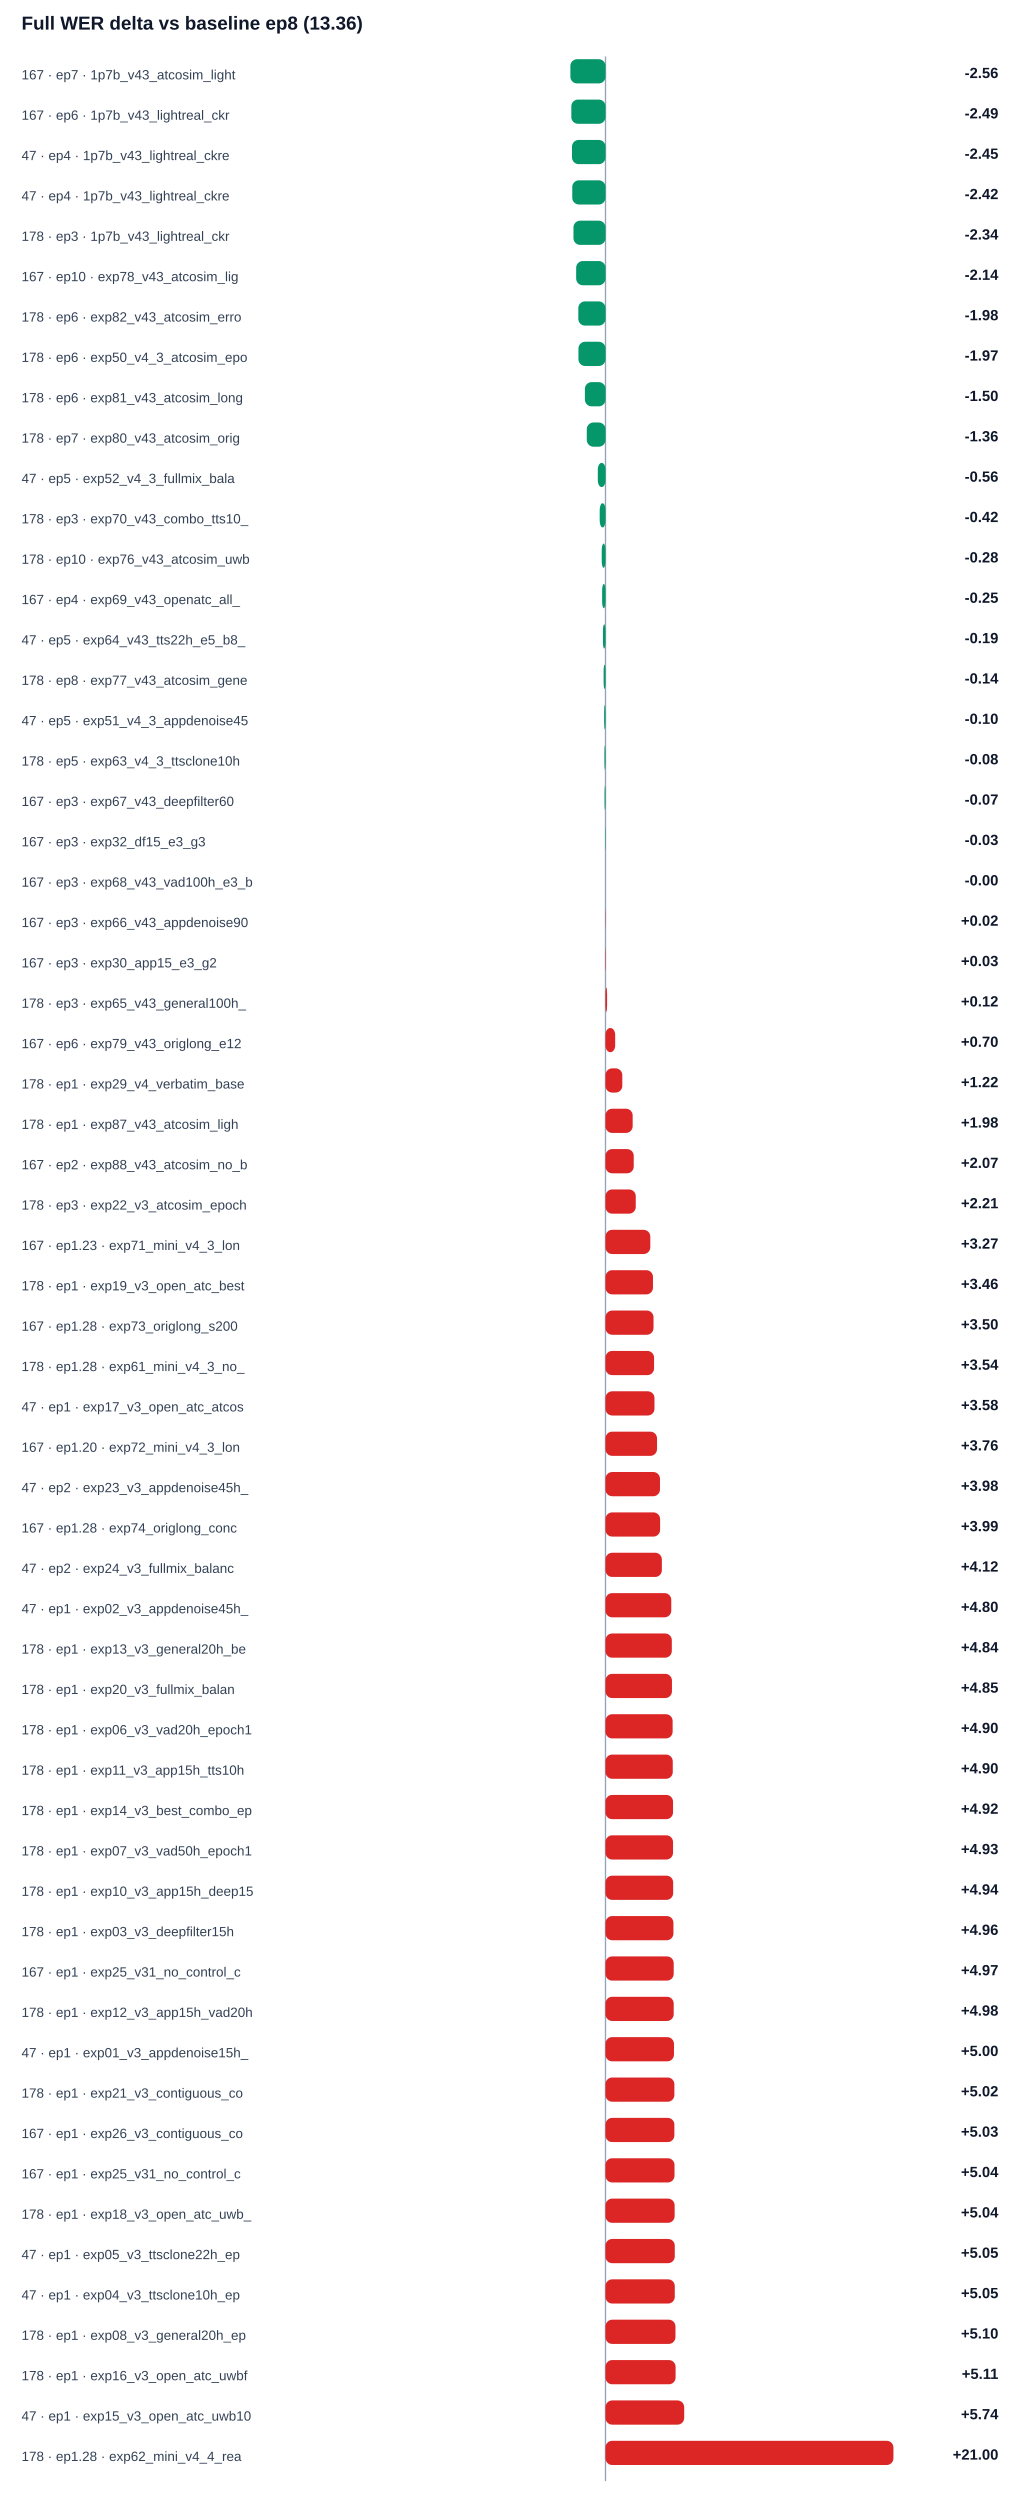
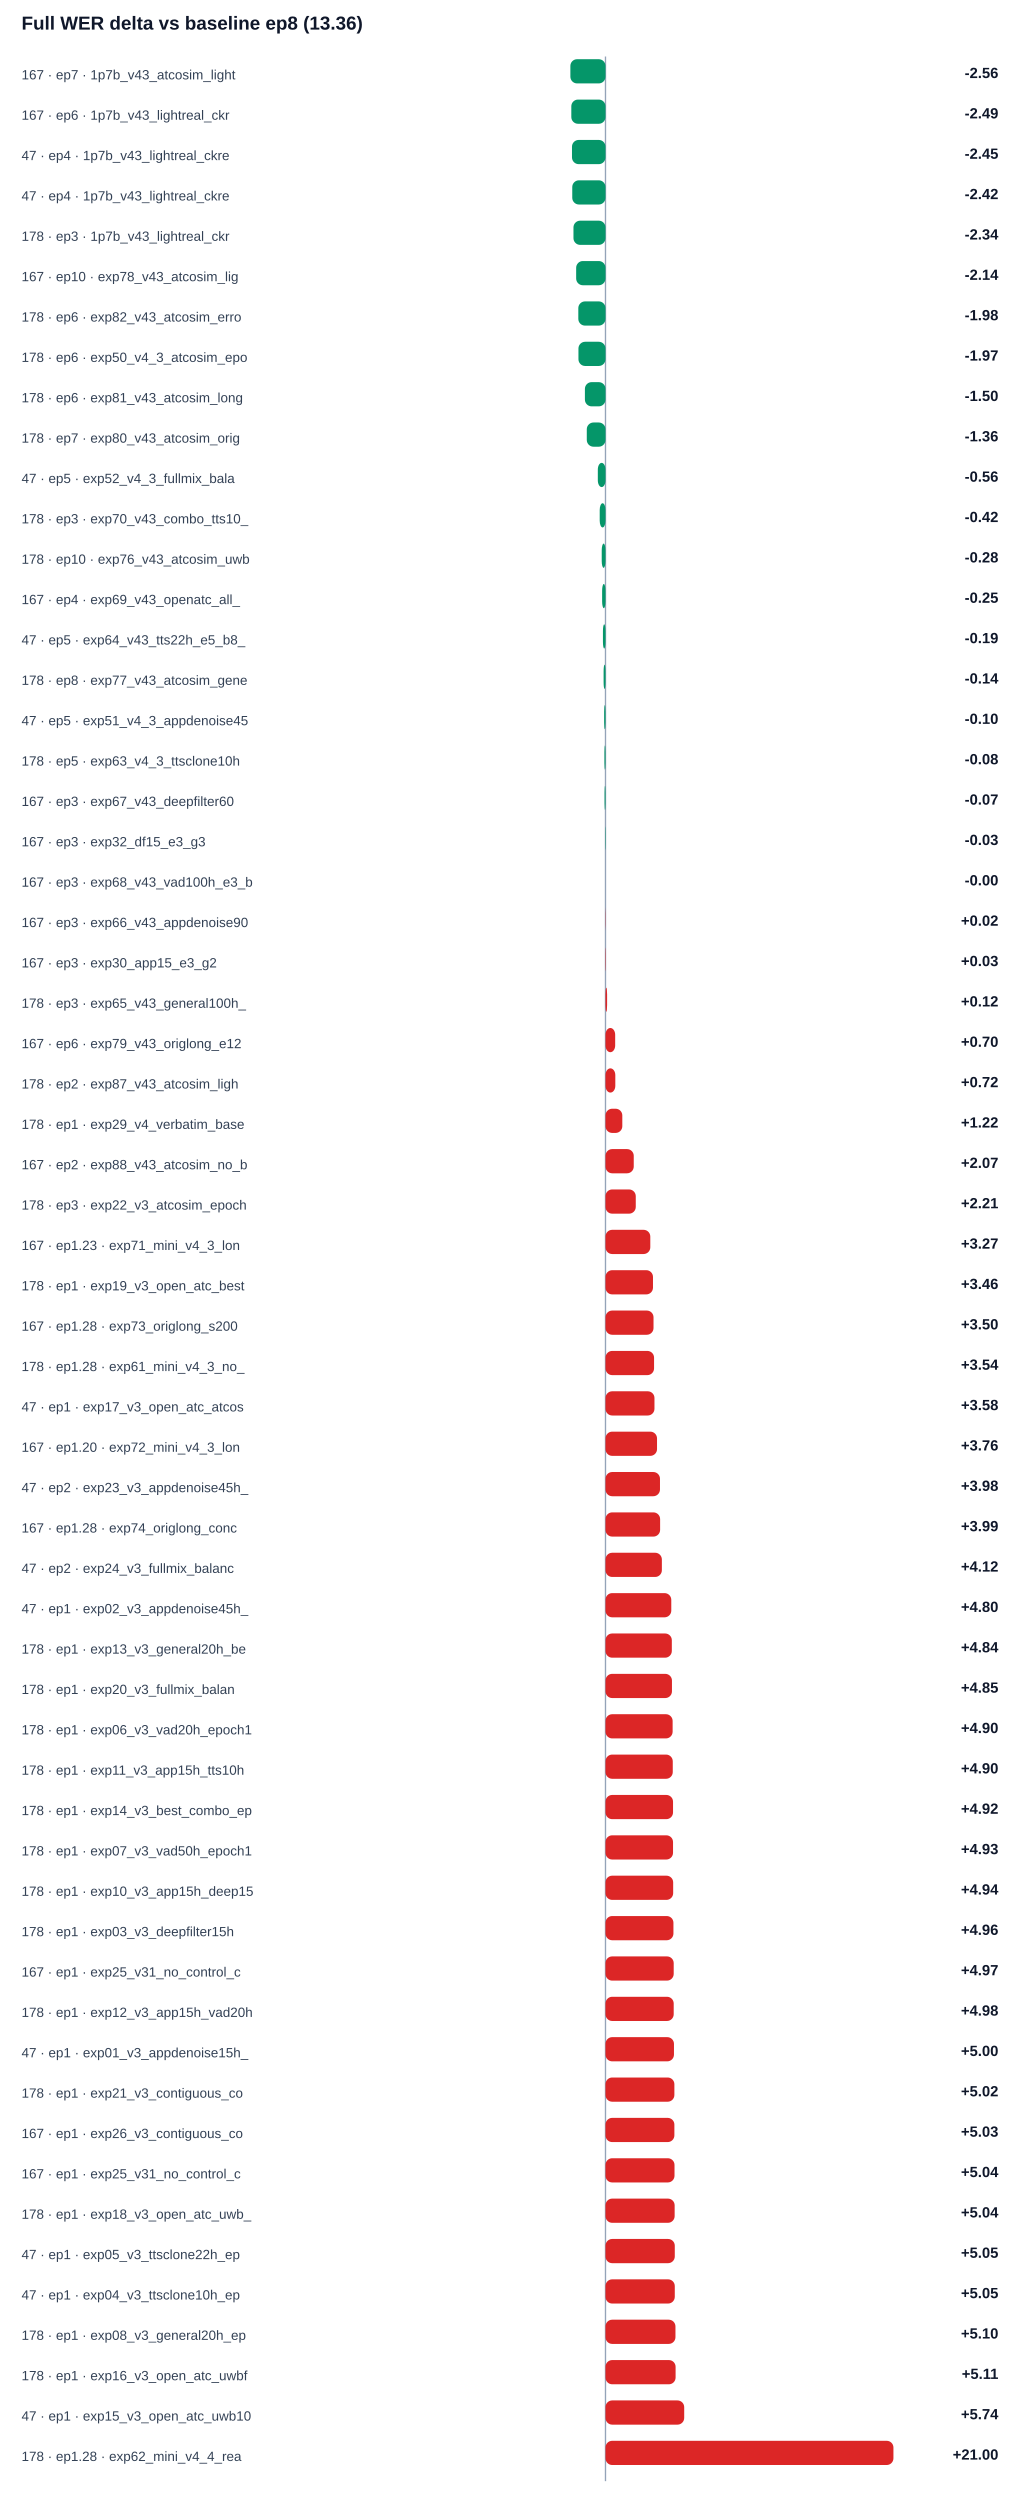
<svg xmlns="http://www.w3.org/2000/svg" width="100%" viewBox="0 0 760 1858" style="max-width:760px;background:#ffffff;border:1px solid #e5e7eb;border-radius:10px;">
  <text x="16.0" y="22.0" font-size="14" fill="#0f172a" text-anchor="start" font-family="Arial, sans-serif" font-weight="700">Full WER delta vs baseline ep8 (13.36)</text>
  <line x1="450" y1="42" x2="450" y2="1844" stroke="#94a3b8" />
  <text x="16.0" y="59.0" font-size="10" fill="#334155" text-anchor="start" font-family="Arial, sans-serif" font-weight="400">167 · ep7 · 1p7b_v43_atcosim_light</text>
  <rect x="423.9" y="44" width="26.1" height="18" rx="5" fill="#059669" />
  <text x="742.0" y="58.0" font-size="11" fill="#0f172a" text-anchor="end" font-family="Arial, sans-serif" font-weight="700">-2.56</text>
  <text x="16.0" y="89.0" font-size="10" fill="#334155" text-anchor="start" font-family="Arial, sans-serif" font-weight="400">167 · ep6 · 1p7b_v43_lightreal_ckr</text>
  <rect x="424.6" y="74" width="25.4" height="18" rx="5" fill="#059669" />
  <text x="742.0" y="88.0" font-size="11" fill="#0f172a" text-anchor="end" font-family="Arial, sans-serif" font-weight="700">-2.49</text>
  <text x="16.0" y="119.0" font-size="10" fill="#334155" text-anchor="start" font-family="Arial, sans-serif" font-weight="400">47 · ep4 · 1p7b_v43_lightreal_ckre</text>
  <rect x="425.1" y="104" width="24.9" height="18" rx="5" fill="#059669" />
  <text x="742.0" y="118.0" font-size="11" fill="#0f172a" text-anchor="end" font-family="Arial, sans-serif" font-weight="700">-2.45</text>
  <text x="16.0" y="149.0" font-size="10" fill="#334155" text-anchor="start" font-family="Arial, sans-serif" font-weight="400">47 · ep4 · 1p7b_v43_lightreal_ckre</text>
  <rect x="425.3" y="134" width="24.7" height="18" rx="5" fill="#059669" />
  <text x="742.0" y="148.0" font-size="11" fill="#0f172a" text-anchor="end" font-family="Arial, sans-serif" font-weight="700">-2.42</text>
  <text x="16.0" y="179.0" font-size="10" fill="#334155" text-anchor="start" font-family="Arial, sans-serif" font-weight="400">178 · ep3 · 1p7b_v43_lightreal_ckr</text>
  <rect x="426.2" y="164" width="23.8" height="18" rx="5" fill="#059669" />
  <text x="742.0" y="178.0" font-size="11" fill="#0f172a" text-anchor="end" font-family="Arial, sans-serif" font-weight="700">-2.34</text>
  <text x="16.0" y="209.0" font-size="10" fill="#334155" text-anchor="start" font-family="Arial, sans-serif" font-weight="400">167 · ep10 · exp78_v43_atcosim_lig</text>
  <rect x="428.2" y="194" width="21.8" height="18" rx="5" fill="#059669" />
  <text x="742.0" y="208.0" font-size="11" fill="#0f172a" text-anchor="end" font-family="Arial, sans-serif" font-weight="700">-2.14</text>
  <text x="16.0" y="239.0" font-size="10" fill="#334155" text-anchor="start" font-family="Arial, sans-serif" font-weight="400">178 · ep6 · exp82_v43_atcosim_erro</text>
  <rect x="429.8" y="224" width="20.2" height="18" rx="5" fill="#059669" />
  <text x="742.0" y="238.0" font-size="11" fill="#0f172a" text-anchor="end" font-family="Arial, sans-serif" font-weight="700">-1.98</text>
  <text x="16.0" y="269.0" font-size="10" fill="#334155" text-anchor="start" font-family="Arial, sans-serif" font-weight="400">178 · ep6 · exp50_v4_3_atcosim_epo</text>
  <rect x="429.9" y="254" width="20.1" height="18" rx="5" fill="#059669" />
  <text x="742.0" y="268.0" font-size="11" fill="#0f172a" text-anchor="end" font-family="Arial, sans-serif" font-weight="700">-1.97</text>
  <text x="16.0" y="299.0" font-size="10" fill="#334155" text-anchor="start" font-family="Arial, sans-serif" font-weight="400">178 · ep6 · exp81_v43_atcosim_long</text>
  <rect x="434.7" y="284" width="15.3" height="18" rx="5" fill="#059669" />
  <text x="742.0" y="298.0" font-size="11" fill="#0f172a" text-anchor="end" font-family="Arial, sans-serif" font-weight="700">-1.50</text>
  <text x="16.0" y="329.0" font-size="10" fill="#334155" text-anchor="start" font-family="Arial, sans-serif" font-weight="400">178 · ep7 · exp80_v43_atcosim_orig</text>
  <rect x="436.1" y="314" width="13.9" height="18" rx="5" fill="#059669" />
  <text x="742.0" y="328.0" font-size="11" fill="#0f172a" text-anchor="end" font-family="Arial, sans-serif" font-weight="700">-1.36</text>
  <text x="16.0" y="359.0" font-size="10" fill="#334155" text-anchor="start" font-family="Arial, sans-serif" font-weight="400">47 · ep5 · exp52_v4_3_fullmix_bala</text>
  <rect x="444.3" y="344" width="5.7" height="18" rx="5" fill="#059669" />
  <text x="742.0" y="358.0" font-size="11" fill="#0f172a" text-anchor="end" font-family="Arial, sans-serif" font-weight="700">-0.56</text>
  <text x="16.0" y="389.0" font-size="10" fill="#334155" text-anchor="start" font-family="Arial, sans-serif" font-weight="400">178 · ep3 · exp70_v43_combo_tts10_</text>
  <rect x="445.7" y="374" width="4.3" height="18" rx="5" fill="#059669" />
  <text x="742.0" y="388.0" font-size="11" fill="#0f172a" text-anchor="end" font-family="Arial, sans-serif" font-weight="700">-0.42</text>
  <text x="16.0" y="419.0" font-size="10" fill="#334155" text-anchor="start" font-family="Arial, sans-serif" font-weight="400">178 · ep10 · exp76_v43_atcosim_uwb</text>
  <rect x="447.2" y="404" width="2.8" height="18" rx="5" fill="#059669" />
  <text x="742.0" y="418.0" font-size="11" fill="#0f172a" text-anchor="end" font-family="Arial, sans-serif" font-weight="700">-0.28</text>
  <text x="16.0" y="449.0" font-size="10" fill="#334155" text-anchor="start" font-family="Arial, sans-serif" font-weight="400">167 · ep4 · exp69_v43_openatc_all_</text>
  <rect x="447.5" y="434" width="2.5" height="18" rx="5" fill="#059669" />
  <text x="742.0" y="448.0" font-size="11" fill="#0f172a" text-anchor="end" font-family="Arial, sans-serif" font-weight="700">-0.25</text>
  <text x="16.0" y="479.0" font-size="10" fill="#334155" text-anchor="start" font-family="Arial, sans-serif" font-weight="400">47 · ep5 · exp64_v43_tts22h_e5_b8_</text>
  <rect x="448.1" y="464" width="1.9" height="18" rx="5" fill="#059669" />
  <text x="742.0" y="478.0" font-size="11" fill="#0f172a" text-anchor="end" font-family="Arial, sans-serif" font-weight="700">-0.19</text>
  <text x="16.0" y="509.0" font-size="10" fill="#334155" text-anchor="start" font-family="Arial, sans-serif" font-weight="400">178 · ep8 · exp77_v43_atcosim_gene</text>
  <rect x="448.6" y="494" width="1.4" height="18" rx="5" fill="#059669" />
  <text x="742.0" y="508.0" font-size="11" fill="#0f172a" text-anchor="end" font-family="Arial, sans-serif" font-weight="700">-0.14</text>
  <text x="16.0" y="539.0" font-size="10" fill="#334155" text-anchor="start" font-family="Arial, sans-serif" font-weight="400">47 · ep5 · exp51_v4_3_appdenoise45</text>
  <rect x="449.0" y="524" width="1.0" height="18" rx="5" fill="#059669" />
  <text x="742.0" y="538.0" font-size="11" fill="#0f172a" text-anchor="end" font-family="Arial, sans-serif" font-weight="700">-0.10</text>
  <text x="16.0" y="569.0" font-size="10" fill="#334155" text-anchor="start" font-family="Arial, sans-serif" font-weight="400">178 · ep5 · exp63_v4_3_ttsclone10h</text>
  <rect x="449.2" y="554" width="0.8" height="18" rx="5" fill="#059669" />
  <text x="742.0" y="568.0" font-size="11" fill="#0f172a" text-anchor="end" font-family="Arial, sans-serif" font-weight="700">-0.08</text>
  <text x="16.0" y="599.0" font-size="10" fill="#334155" text-anchor="start" font-family="Arial, sans-serif" font-weight="400">167 · ep3 · exp67_v43_deepfilter60</text>
  <rect x="449.3" y="584" width="0.7" height="18" rx="5" fill="#059669" />
  <text x="742.0" y="598.0" font-size="11" fill="#0f172a" text-anchor="end" font-family="Arial, sans-serif" font-weight="700">-0.07</text>
  <text x="16.0" y="629.0" font-size="10" fill="#334155" text-anchor="start" font-family="Arial, sans-serif" font-weight="400">167 · ep3 · exp32_df15_e3_g3</text>
  <rect x="449.7" y="614" width="0.3" height="18" rx="5" fill="#059669" />
  <text x="742.0" y="628.0" font-size="11" fill="#0f172a" text-anchor="end" font-family="Arial, sans-serif" font-weight="700">-0.03</text>
  <text x="16.0" y="659.0" font-size="10" fill="#334155" text-anchor="start" font-family="Arial, sans-serif" font-weight="400">167 · ep3 · exp68_v43_vad100h_e3_b</text>
  <rect x="450.0" y="644" width="0.0" height="18" rx="5" fill="#059669" />
  <text x="742.0" y="658.0" font-size="11" fill="#0f172a" text-anchor="end" font-family="Arial, sans-serif" font-weight="700">-0.00</text>
  <text x="16.0" y="689.0" font-size="10" fill="#334155" text-anchor="start" font-family="Arial, sans-serif" font-weight="400">167 · ep3 · exp66_v43_appdenoise90</text>
  <rect x="450.0" y="674" width="0.2" height="18" rx="5" fill="#dc2626" />
  <text x="742.0" y="688.0" font-size="11" fill="#0f172a" text-anchor="end" font-family="Arial, sans-serif" font-weight="700">+0.02</text>
  <text x="16.0" y="719.0" font-size="10" fill="#334155" text-anchor="start" font-family="Arial, sans-serif" font-weight="400">167 · ep3 · exp30_app15_e3_g2</text>
  <rect x="450.0" y="704" width="0.3" height="18" rx="5" fill="#dc2626" />
  <text x="742.0" y="718.0" font-size="11" fill="#0f172a" text-anchor="end" font-family="Arial, sans-serif" font-weight="700">+0.03</text>
  <text x="16.0" y="749.0" font-size="10" fill="#334155" text-anchor="start" font-family="Arial, sans-serif" font-weight="400">178 · ep3 · exp65_v43_general100h_</text>
  <rect x="450.0" y="734" width="1.2" height="18" rx="5" fill="#dc2626" />
  <text x="742.0" y="748.0" font-size="11" fill="#0f172a" text-anchor="end" font-family="Arial, sans-serif" font-weight="700">+0.12</text>
  <text x="16.0" y="779.0" font-size="10" fill="#334155" text-anchor="start" font-family="Arial, sans-serif" font-weight="400">167 · ep6 · exp79_v43_origlong_e12</text>
  <rect x="450.0" y="764" width="7.2" height="18" rx="5" fill="#dc2626" />
  <text x="742.0" y="778.0" font-size="11" fill="#0f172a" text-anchor="end" font-family="Arial, sans-serif" font-weight="700">+0.70</text>
-   <text x="16.0" y="809.0" font-size="10" fill="#334155" text-anchor="start" font-family="Arial, sans-serif" font-weight="400">178 · ep1 · exp29_v4_verbatim_base</text>
-   <rect x="450.0" y="794" width="12.5" height="18" rx="5" fill="#dc2626" />
-   <text x="742.0" y="808.0" font-size="11" fill="#0f172a" text-anchor="end" font-family="Arial, sans-serif" font-weight="700">+1.22</text>
-   <text x="16.0" y="839.0" font-size="10" fill="#334155" text-anchor="start" font-family="Arial, sans-serif" font-weight="400">178 · ep1 · exp87_v43_atcosim_ligh</text>
-   <rect x="450.0" y="824" width="20.2" height="18" rx="5" fill="#dc2626" />
-   <text x="742.0" y="838.0" font-size="11" fill="#0f172a" text-anchor="end" font-family="Arial, sans-serif" font-weight="700">+1.98</text>
+   <text x="16.0" y="809.0" font-size="10" fill="#334155" text-anchor="start" font-family="Arial, sans-serif" font-weight="400">178 · ep2 · exp87_v43_atcosim_ligh</text>
+   <rect x="450.0" y="794" width="7.3" height="18" rx="5" fill="#dc2626" />
+   <text x="742.0" y="808.0" font-size="11" fill="#0f172a" text-anchor="end" font-family="Arial, sans-serif" font-weight="700">+0.72</text>
+   <text x="16.0" y="839.0" font-size="10" fill="#334155" text-anchor="start" font-family="Arial, sans-serif" font-weight="400">178 · ep1 · exp29_v4_verbatim_base</text>
+   <rect x="450.0" y="824" width="12.5" height="18" rx="5" fill="#dc2626" />
+   <text x="742.0" y="838.0" font-size="11" fill="#0f172a" text-anchor="end" font-family="Arial, sans-serif" font-weight="700">+1.22</text>
  <text x="16.0" y="869.0" font-size="10" fill="#334155" text-anchor="start" font-family="Arial, sans-serif" font-weight="400">167 · ep2 · exp88_v43_atcosim_no_b</text>
  <rect x="450.0" y="854" width="21.0" height="18" rx="5" fill="#dc2626" />
  <text x="742.0" y="868.0" font-size="11" fill="#0f172a" text-anchor="end" font-family="Arial, sans-serif" font-weight="700">+2.07</text>
  <text x="16.0" y="899.0" font-size="10" fill="#334155" text-anchor="start" font-family="Arial, sans-serif" font-weight="400">178 · ep3 · exp22_v3_atcosim_epoch</text>
  <rect x="450.0" y="884" width="22.5" height="18" rx="5" fill="#dc2626" />
  <text x="742.0" y="898.0" font-size="11" fill="#0f172a" text-anchor="end" font-family="Arial, sans-serif" font-weight="700">+2.21</text>
  <text x="16.0" y="929.0" font-size="10" fill="#334155" text-anchor="start" font-family="Arial, sans-serif" font-weight="400">167 · ep1.23 · exp71_mini_v4_3_lon</text>
  <rect x="450.0" y="914" width="33.3" height="18" rx="5" fill="#dc2626" />
  <text x="742.0" y="928.0" font-size="11" fill="#0f172a" text-anchor="end" font-family="Arial, sans-serif" font-weight="700">+3.27</text>
  <text x="16.0" y="959.0" font-size="10" fill="#334155" text-anchor="start" font-family="Arial, sans-serif" font-weight="400">178 · ep1 · exp19_v3_open_atc_best</text>
  <rect x="450.0" y="944" width="35.3" height="18" rx="5" fill="#dc2626" />
  <text x="742.0" y="958.0" font-size="11" fill="#0f172a" text-anchor="end" font-family="Arial, sans-serif" font-weight="700">+3.46</text>
  <text x="16.0" y="989.0" font-size="10" fill="#334155" text-anchor="start" font-family="Arial, sans-serif" font-weight="400">167 · ep1.28 · exp73_origlong_s200</text>
  <rect x="450.0" y="974" width="35.7" height="18" rx="5" fill="#dc2626" />
  <text x="742.0" y="988.0" font-size="11" fill="#0f172a" text-anchor="end" font-family="Arial, sans-serif" font-weight="700">+3.50</text>
  <text x="16.0" y="1019.0" font-size="10" fill="#334155" text-anchor="start" font-family="Arial, sans-serif" font-weight="400">178 · ep1.28 · exp61_mini_v4_3_no_</text>
  <rect x="450.0" y="1004" width="36.1" height="18" rx="5" fill="#dc2626" />
  <text x="742.0" y="1018.0" font-size="11" fill="#0f172a" text-anchor="end" font-family="Arial, sans-serif" font-weight="700">+3.54</text>
  <text x="16.0" y="1049.0" font-size="10" fill="#334155" text-anchor="start" font-family="Arial, sans-serif" font-weight="400">47 · ep1 · exp17_v3_open_atc_atcos</text>
  <rect x="450.0" y="1034" width="36.4" height="18" rx="5" fill="#dc2626" />
  <text x="742.0" y="1048.0" font-size="11" fill="#0f172a" text-anchor="end" font-family="Arial, sans-serif" font-weight="700">+3.58</text>
  <text x="16.0" y="1079.0" font-size="10" fill="#334155" text-anchor="start" font-family="Arial, sans-serif" font-weight="400">167 · ep1.20 · exp72_mini_v4_3_lon</text>
  <rect x="450.0" y="1064" width="38.3" height="18" rx="5" fill="#dc2626" />
  <text x="742.0" y="1078.0" font-size="11" fill="#0f172a" text-anchor="end" font-family="Arial, sans-serif" font-weight="700">+3.76</text>
  <text x="16.0" y="1109.0" font-size="10" fill="#334155" text-anchor="start" font-family="Arial, sans-serif" font-weight="400">47 · ep2 · exp23_v3_appdenoise45h_</text>
  <rect x="450.0" y="1094" width="40.5" height="18" rx="5" fill="#dc2626" />
  <text x="742.0" y="1108.0" font-size="11" fill="#0f172a" text-anchor="end" font-family="Arial, sans-serif" font-weight="700">+3.98</text>
  <text x="16.0" y="1139.0" font-size="10" fill="#334155" text-anchor="start" font-family="Arial, sans-serif" font-weight="400">167 · ep1.28 · exp74_origlong_conc</text>
  <rect x="450.0" y="1124" width="40.6" height="18" rx="5" fill="#dc2626" />
  <text x="742.0" y="1138.0" font-size="11" fill="#0f172a" text-anchor="end" font-family="Arial, sans-serif" font-weight="700">+3.99</text>
  <text x="16.0" y="1169.0" font-size="10" fill="#334155" text-anchor="start" font-family="Arial, sans-serif" font-weight="400">47 · ep2 · exp24_v3_fullmix_balanc</text>
  <rect x="450.0" y="1154" width="41.9" height="18" rx="5" fill="#dc2626" />
  <text x="742.0" y="1168.0" font-size="11" fill="#0f172a" text-anchor="end" font-family="Arial, sans-serif" font-weight="700">+4.12</text>
  <text x="16.0" y="1199.0" font-size="10" fill="#334155" text-anchor="start" font-family="Arial, sans-serif" font-weight="400">47 · ep1 · exp02_v3_appdenoise45h_</text>
  <rect x="450.0" y="1184" width="48.9" height="18" rx="5" fill="#dc2626" />
  <text x="742.0" y="1198.0" font-size="11" fill="#0f172a" text-anchor="end" font-family="Arial, sans-serif" font-weight="700">+4.80</text>
  <text x="16.0" y="1229.0" font-size="10" fill="#334155" text-anchor="start" font-family="Arial, sans-serif" font-weight="400">178 · ep1 · exp13_v3_general20h_be</text>
  <rect x="450.0" y="1214" width="49.3" height="18" rx="5" fill="#dc2626" />
  <text x="742.0" y="1228.0" font-size="11" fill="#0f172a" text-anchor="end" font-family="Arial, sans-serif" font-weight="700">+4.84</text>
  <text x="16.0" y="1259.0" font-size="10" fill="#334155" text-anchor="start" font-family="Arial, sans-serif" font-weight="400">178 · ep1 · exp20_v3_fullmix_balan</text>
  <rect x="450.0" y="1244" width="49.4" height="18" rx="5" fill="#dc2626" />
  <text x="742.0" y="1258.0" font-size="11" fill="#0f172a" text-anchor="end" font-family="Arial, sans-serif" font-weight="700">+4.85</text>
  <text x="16.0" y="1289.0" font-size="10" fill="#334155" text-anchor="start" font-family="Arial, sans-serif" font-weight="400">178 · ep1 · exp06_v3_vad20h_epoch1</text>
  <rect x="450.0" y="1274" width="49.9" height="18" rx="5" fill="#dc2626" />
  <text x="742.0" y="1288.0" font-size="11" fill="#0f172a" text-anchor="end" font-family="Arial, sans-serif" font-weight="700">+4.90</text>
  <text x="16.0" y="1319.0" font-size="10" fill="#334155" text-anchor="start" font-family="Arial, sans-serif" font-weight="400">178 · ep1 · exp11_v3_app15h_tts10h</text>
  <rect x="450.0" y="1304" width="50.0" height="18" rx="5" fill="#dc2626" />
  <text x="742.0" y="1318.0" font-size="11" fill="#0f172a" text-anchor="end" font-family="Arial, sans-serif" font-weight="700">+4.90</text>
  <text x="16.0" y="1349.0" font-size="10" fill="#334155" text-anchor="start" font-family="Arial, sans-serif" font-weight="400">178 · ep1 · exp14_v3_best_combo_ep</text>
  <rect x="450.0" y="1334" width="50.2" height="18" rx="5" fill="#dc2626" />
  <text x="742.0" y="1348.0" font-size="11" fill="#0f172a" text-anchor="end" font-family="Arial, sans-serif" font-weight="700">+4.92</text>
  <text x="16.0" y="1379.0" font-size="10" fill="#334155" text-anchor="start" font-family="Arial, sans-serif" font-weight="400">178 · ep1 · exp07_v3_vad50h_epoch1</text>
  <rect x="450.0" y="1364" width="50.2" height="18" rx="5" fill="#dc2626" />
  <text x="742.0" y="1378.0" font-size="11" fill="#0f172a" text-anchor="end" font-family="Arial, sans-serif" font-weight="700">+4.93</text>
  <text x="16.0" y="1409.0" font-size="10" fill="#334155" text-anchor="start" font-family="Arial, sans-serif" font-weight="400">178 · ep1 · exp10_v3_app15h_deep15</text>
  <rect x="450.0" y="1394" width="50.3" height="18" rx="5" fill="#dc2626" />
  <text x="742.0" y="1408.0" font-size="11" fill="#0f172a" text-anchor="end" font-family="Arial, sans-serif" font-weight="700">+4.94</text>
  <text x="16.0" y="1439.0" font-size="10" fill="#334155" text-anchor="start" font-family="Arial, sans-serif" font-weight="400">178 · ep1 · exp03_v3_deepfilter15h</text>
  <rect x="450.0" y="1424" width="50.5" height="18" rx="5" fill="#dc2626" />
  <text x="742.0" y="1438.0" font-size="11" fill="#0f172a" text-anchor="end" font-family="Arial, sans-serif" font-weight="700">+4.96</text>
  <text x="16.0" y="1469.0" font-size="10" fill="#334155" text-anchor="start" font-family="Arial, sans-serif" font-weight="400">167 · ep1 · exp25_v31_no_control_c</text>
  <rect x="450.0" y="1454" width="50.7" height="18" rx="5" fill="#dc2626" />
  <text x="742.0" y="1468.0" font-size="11" fill="#0f172a" text-anchor="end" font-family="Arial, sans-serif" font-weight="700">+4.97</text>
  <text x="16.0" y="1499.0" font-size="10" fill="#334155" text-anchor="start" font-family="Arial, sans-serif" font-weight="400">178 · ep1 · exp12_v3_app15h_vad20h</text>
  <rect x="450.0" y="1484" width="50.7" height="18" rx="5" fill="#dc2626" />
  <text x="742.0" y="1498.0" font-size="11" fill="#0f172a" text-anchor="end" font-family="Arial, sans-serif" font-weight="700">+4.98</text>
  <text x="16.0" y="1529.0" font-size="10" fill="#334155" text-anchor="start" font-family="Arial, sans-serif" font-weight="400">47 · ep1 · exp01_v3_appdenoise15h_</text>
  <rect x="450.0" y="1514" width="50.9" height="18" rx="5" fill="#dc2626" />
  <text x="742.0" y="1528.0" font-size="11" fill="#0f172a" text-anchor="end" font-family="Arial, sans-serif" font-weight="700">+5.00</text>
  <text x="16.0" y="1559.0" font-size="10" fill="#334155" text-anchor="start" font-family="Arial, sans-serif" font-weight="400">178 · ep1 · exp21_v3_contiguous_co</text>
  <rect x="450.0" y="1544" width="51.2" height="18" rx="5" fill="#dc2626" />
  <text x="742.0" y="1558.0" font-size="11" fill="#0f172a" text-anchor="end" font-family="Arial, sans-serif" font-weight="700">+5.02</text>
  <text x="16.0" y="1589.0" font-size="10" fill="#334155" text-anchor="start" font-family="Arial, sans-serif" font-weight="400">167 · ep1 · exp26_v3_contiguous_co</text>
  <rect x="450.0" y="1574" width="51.2" height="18" rx="5" fill="#dc2626" />
  <text x="742.0" y="1588.0" font-size="11" fill="#0f172a" text-anchor="end" font-family="Arial, sans-serif" font-weight="700">+5.03</text>
  <text x="16.0" y="1619.0" font-size="10" fill="#334155" text-anchor="start" font-family="Arial, sans-serif" font-weight="400">167 · ep1 · exp25_v31_no_control_c</text>
  <rect x="450.0" y="1604" width="51.3" height="18" rx="5" fill="#dc2626" />
  <text x="742.0" y="1618.0" font-size="11" fill="#0f172a" text-anchor="end" font-family="Arial, sans-serif" font-weight="700">+5.04</text>
  <text x="16.0" y="1649.0" font-size="10" fill="#334155" text-anchor="start" font-family="Arial, sans-serif" font-weight="400">178 · ep1 · exp18_v3_open_atc_uwb_</text>
  <rect x="450.0" y="1634" width="51.4" height="18" rx="5" fill="#dc2626" />
  <text x="742.0" y="1648.0" font-size="11" fill="#0f172a" text-anchor="end" font-family="Arial, sans-serif" font-weight="700">+5.04</text>
  <text x="16.0" y="1679.0" font-size="10" fill="#334155" text-anchor="start" font-family="Arial, sans-serif" font-weight="400">47 · ep1 · exp05_v3_ttsclone22h_ep</text>
  <rect x="450.0" y="1664" width="51.5" height="18" rx="5" fill="#dc2626" />
  <text x="742.0" y="1678.0" font-size="11" fill="#0f172a" text-anchor="end" font-family="Arial, sans-serif" font-weight="700">+5.05</text>
  <text x="16.0" y="1709.0" font-size="10" fill="#334155" text-anchor="start" font-family="Arial, sans-serif" font-weight="400">47 · ep1 · exp04_v3_ttsclone10h_ep</text>
  <rect x="450.0" y="1694" width="51.5" height="18" rx="5" fill="#dc2626" />
  <text x="742.0" y="1708.0" font-size="11" fill="#0f172a" text-anchor="end" font-family="Arial, sans-serif" font-weight="700">+5.05</text>
  <text x="16.0" y="1739.0" font-size="10" fill="#334155" text-anchor="start" font-family="Arial, sans-serif" font-weight="400">178 · ep1 · exp08_v3_general20h_ep</text>
  <rect x="450.0" y="1724" width="52.0" height="18" rx="5" fill="#dc2626" />
  <text x="742.0" y="1738.0" font-size="11" fill="#0f172a" text-anchor="end" font-family="Arial, sans-serif" font-weight="700">+5.10</text>
  <text x="16.0" y="1769.0" font-size="10" fill="#334155" text-anchor="start" font-family="Arial, sans-serif" font-weight="400">178 · ep1 · exp16_v3_open_atc_uwbf</text>
  <rect x="450.0" y="1754" width="52.1" height="18" rx="5" fill="#dc2626" />
  <text x="742.0" y="1768.0" font-size="11" fill="#0f172a" text-anchor="end" font-family="Arial, sans-serif" font-weight="700">+5.11</text>
  <text x="16.0" y="1799.0" font-size="10" fill="#334155" text-anchor="start" font-family="Arial, sans-serif" font-weight="400">47 · ep1 · exp15_v3_open_atc_uwb10</text>
  <rect x="450.0" y="1784" width="58.5" height="18" rx="5" fill="#dc2626" />
  <text x="742.0" y="1798.0" font-size="11" fill="#0f172a" text-anchor="end" font-family="Arial, sans-serif" font-weight="700">+5.74</text>
  <text x="16.0" y="1829.0" font-size="10" fill="#334155" text-anchor="start" font-family="Arial, sans-serif" font-weight="400">178 · ep1.28 · exp62_mini_v4_4_rea</text>
  <rect x="450.0" y="1814" width="214.0" height="18" rx="5" fill="#dc2626" />
  <text x="742.0" y="1828.0" font-size="11" fill="#0f172a" text-anchor="end" font-family="Arial, sans-serif" font-weight="700">+21.00</text>
</svg>
